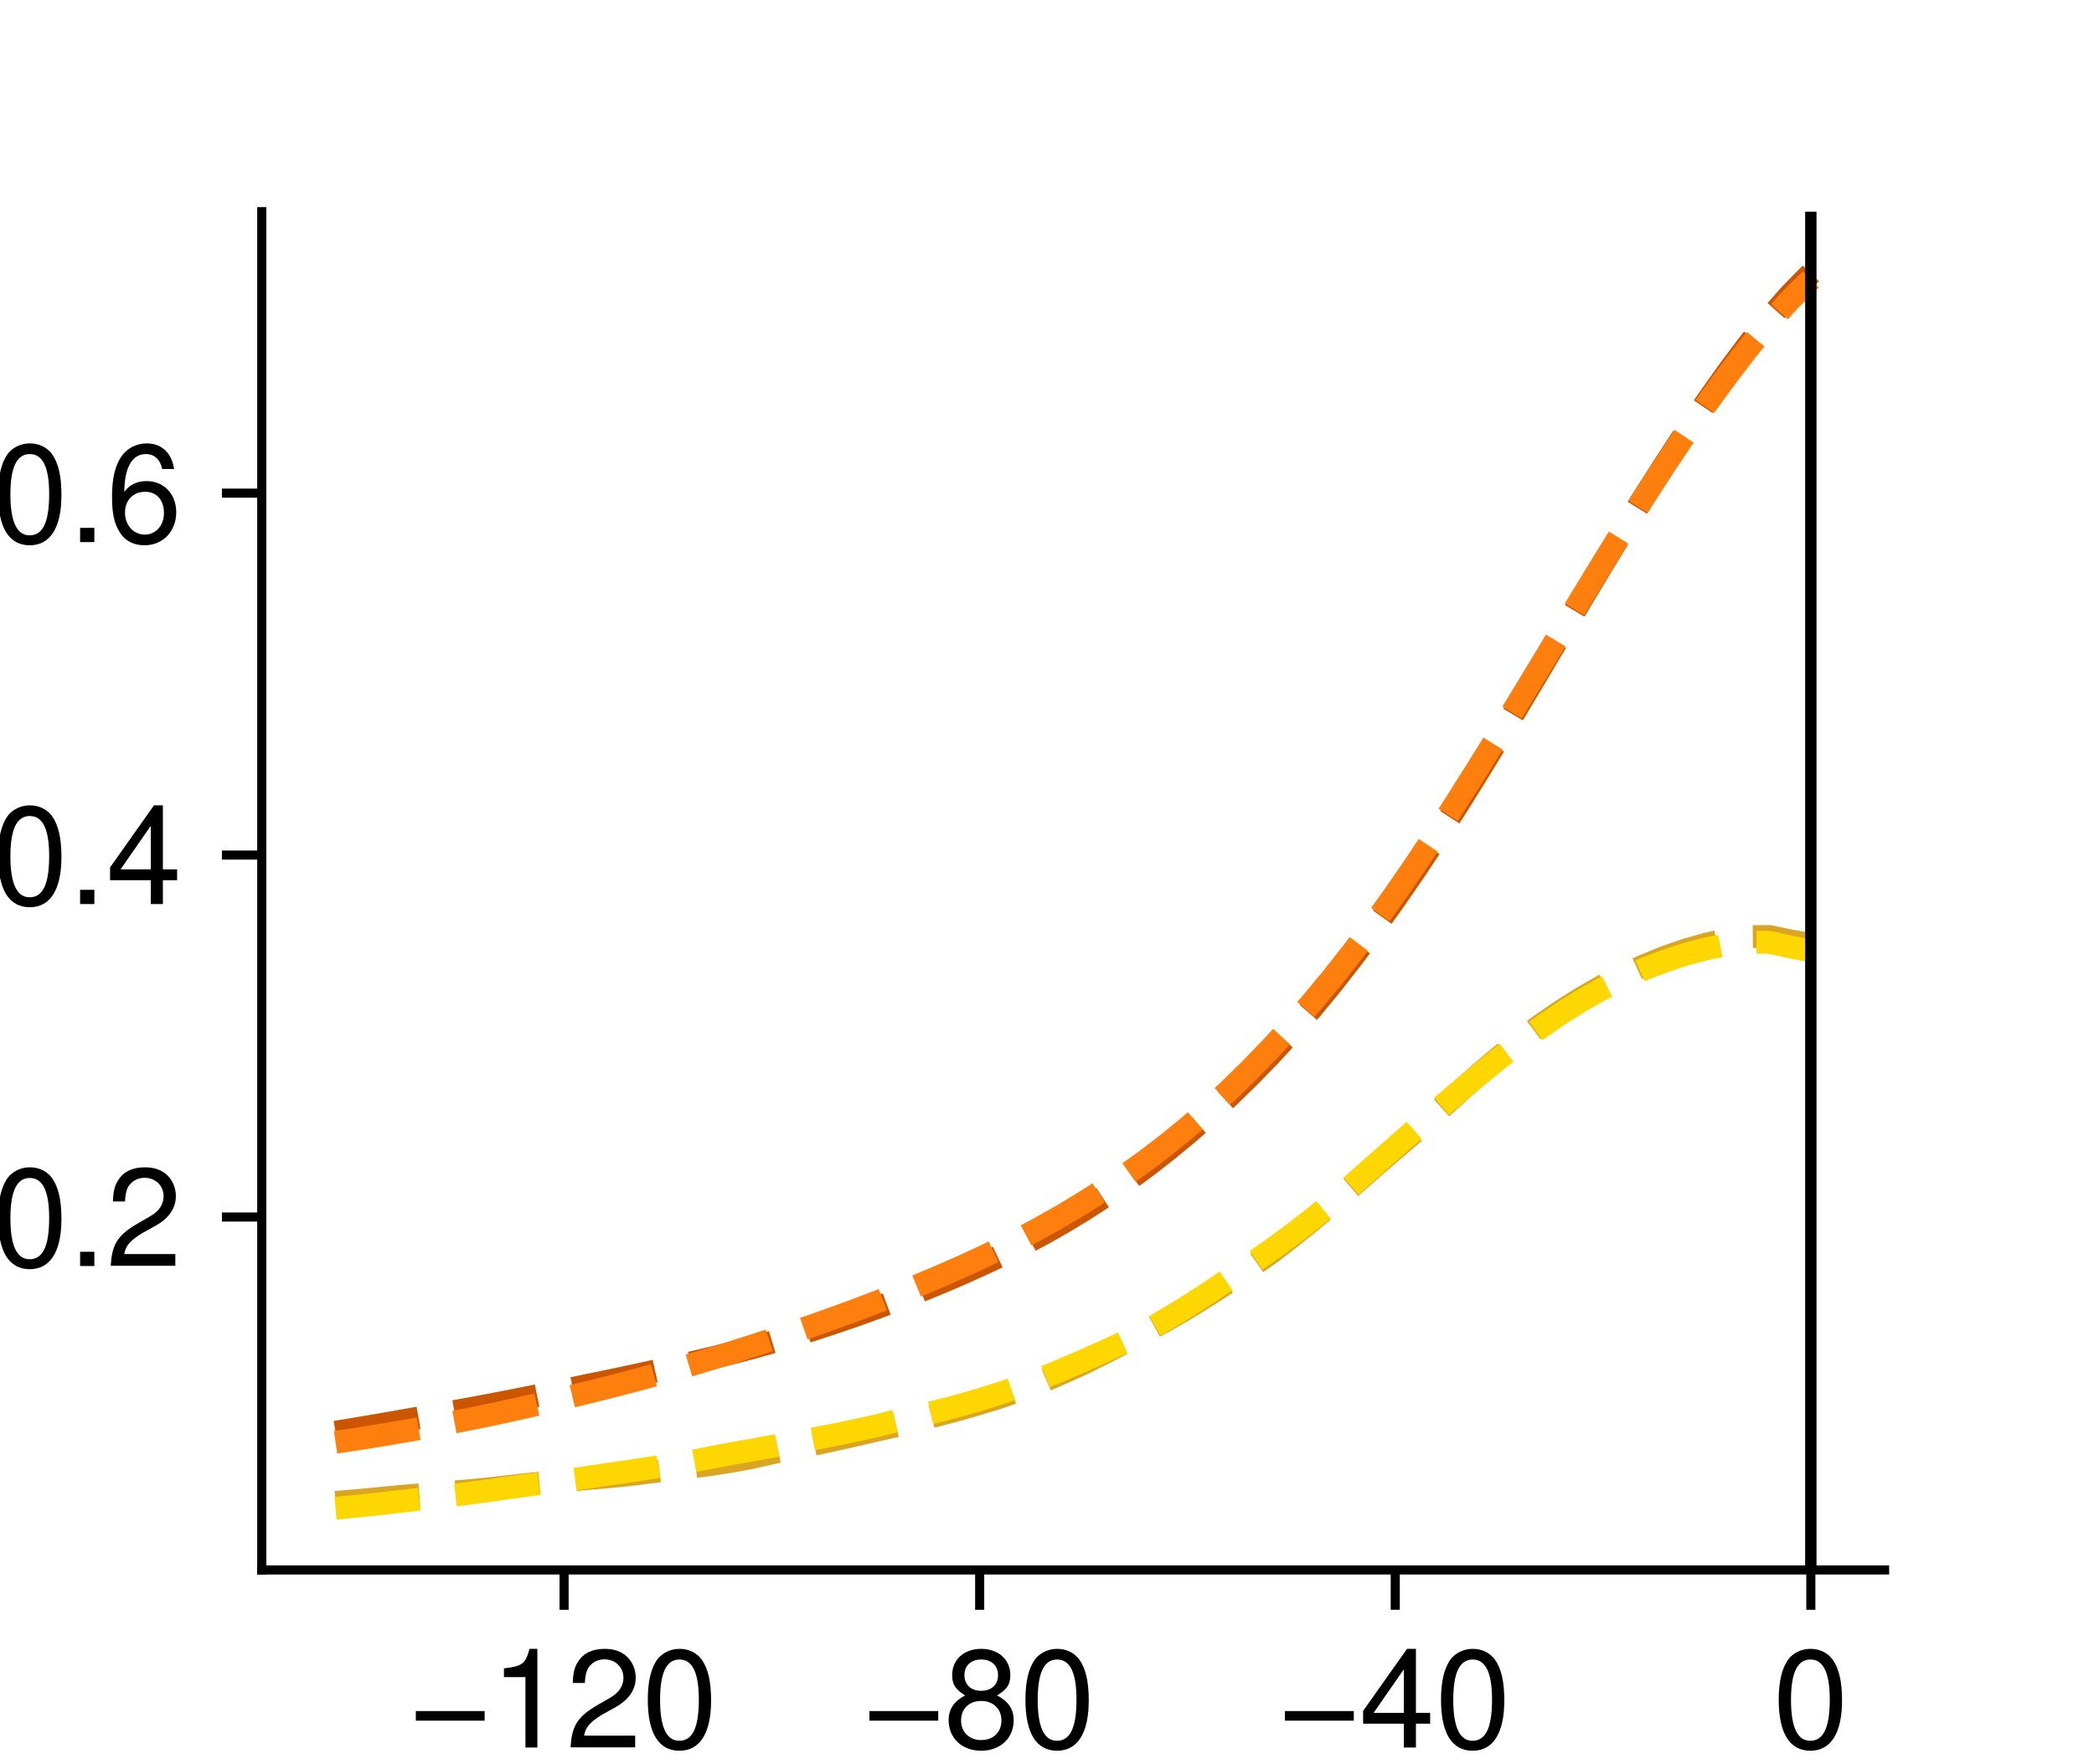
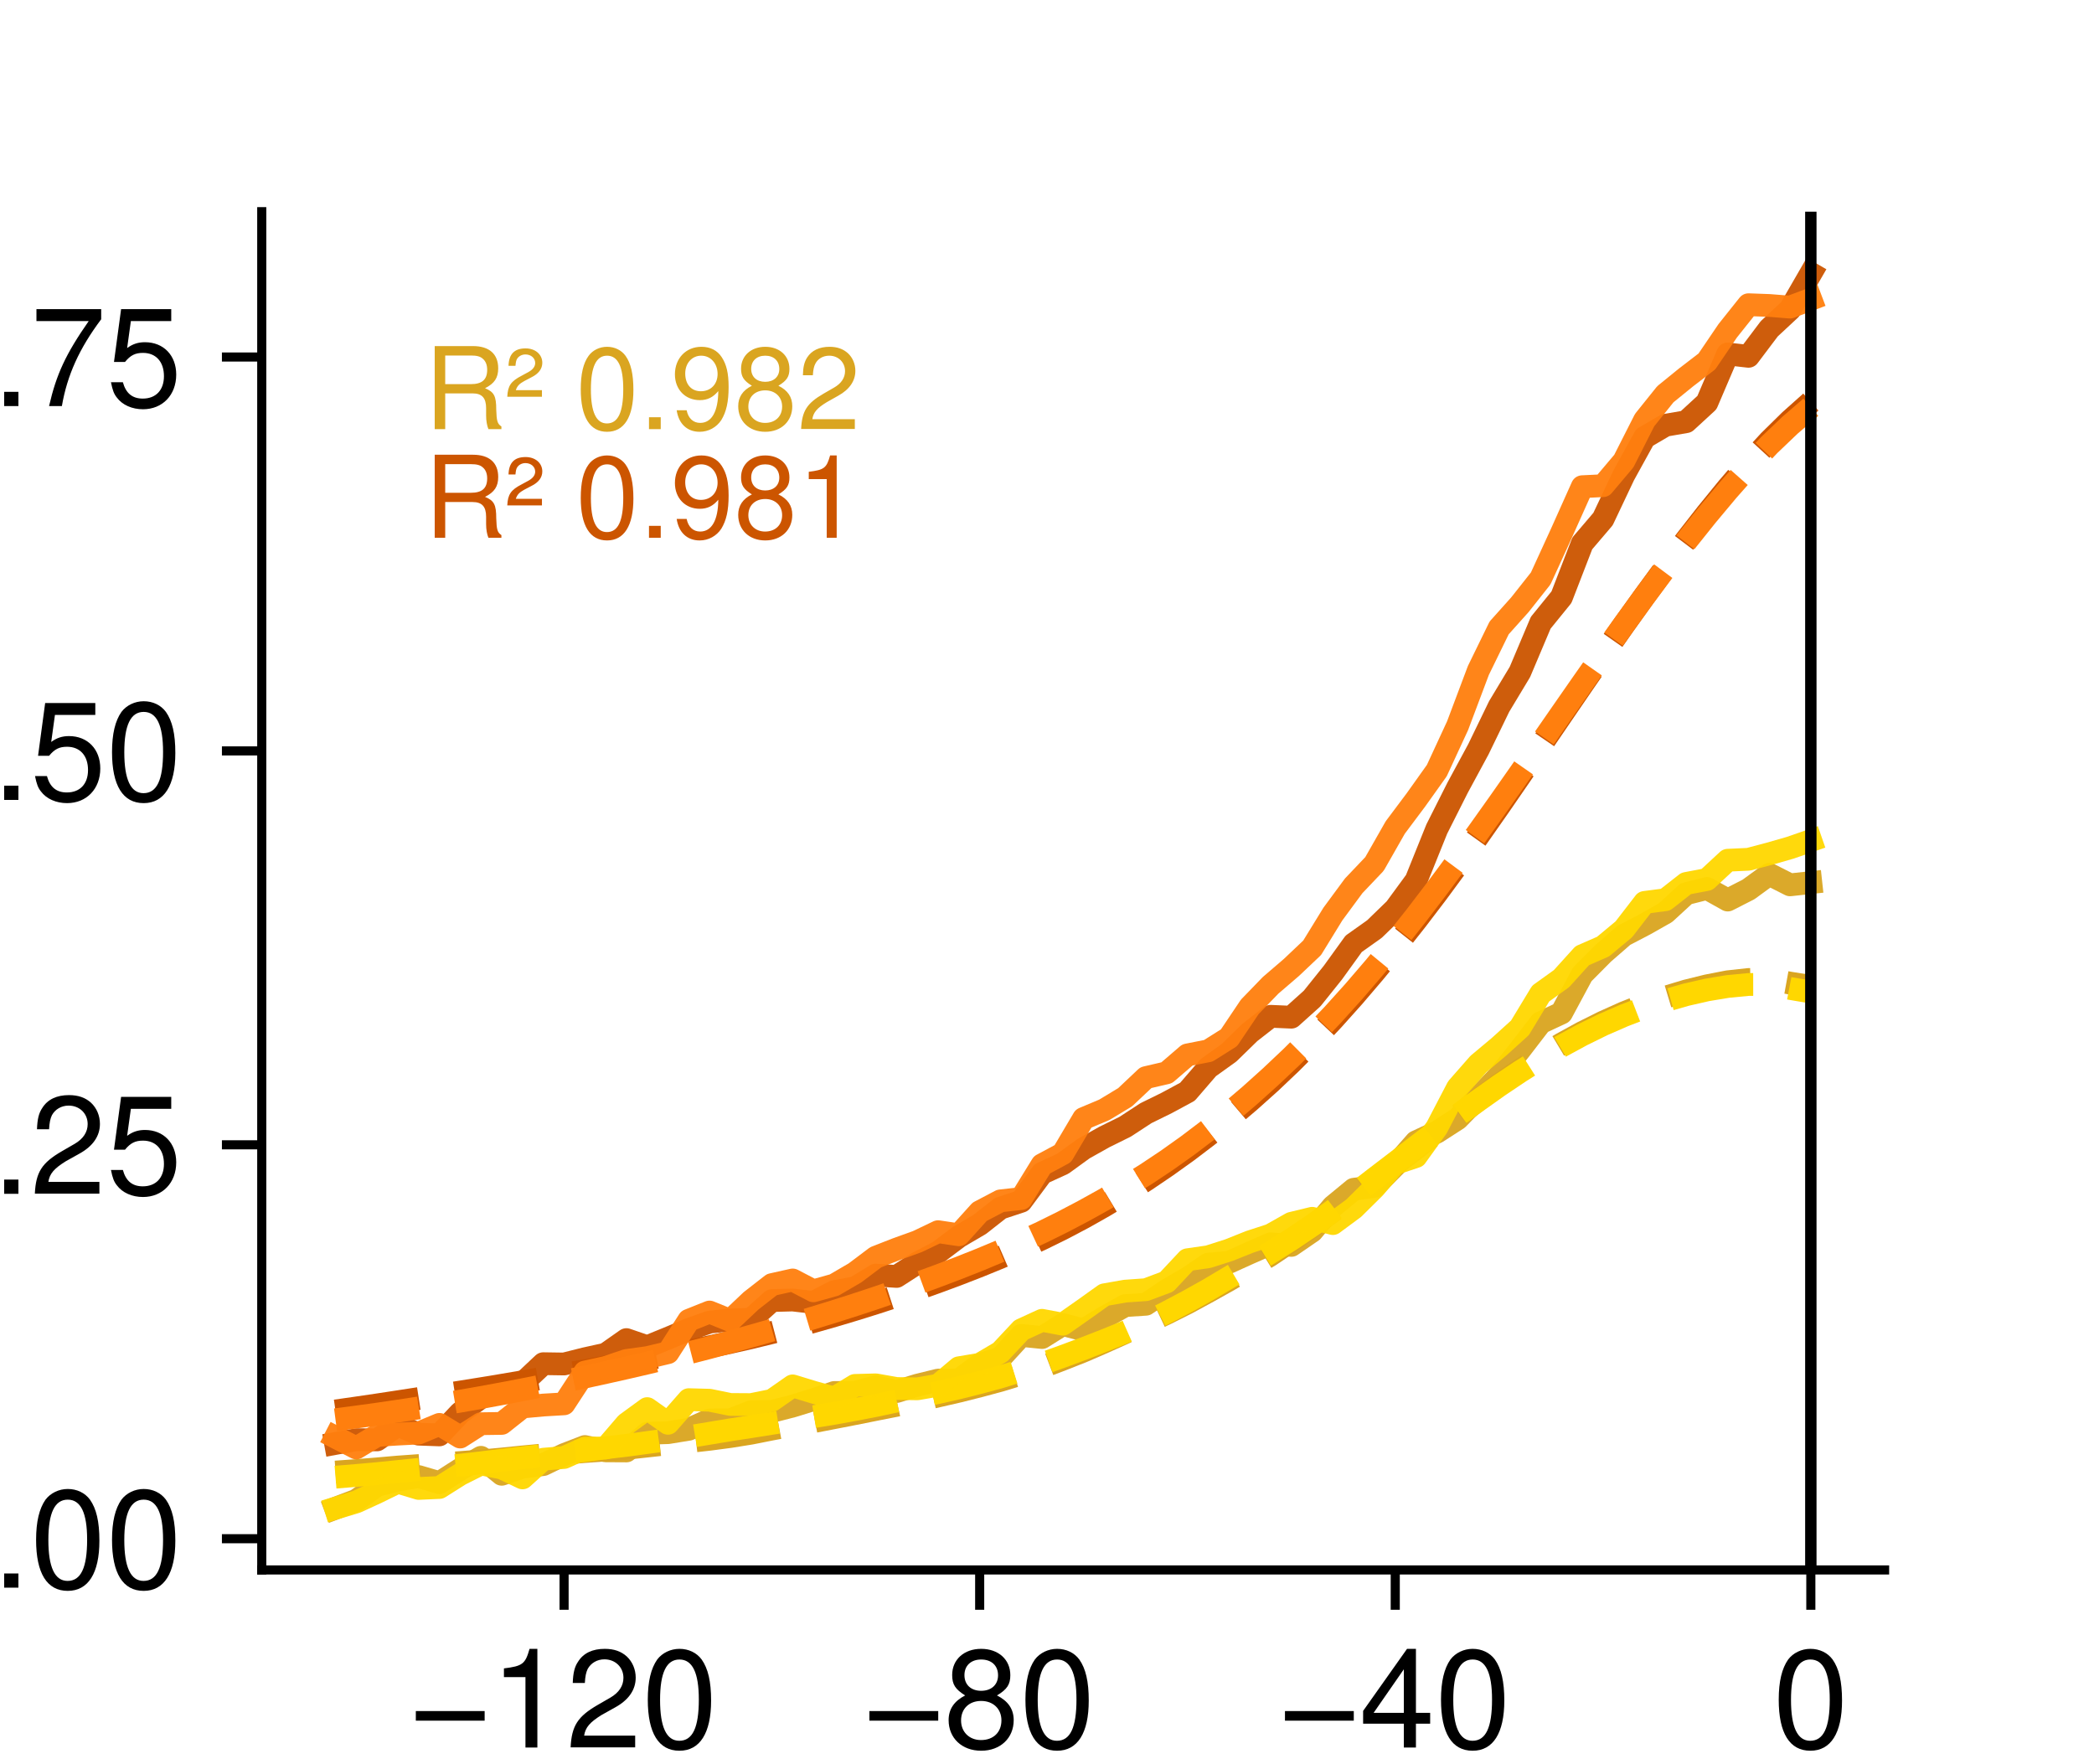
<svg xmlns="http://www.w3.org/2000/svg" xmlns:xlink="http://www.w3.org/1999/xlink" width="184pt" height="155pt" viewBox="0 0 184 155" version="1.1">
  <defs>
    <style type="text/css">*{stroke-linejoin: round; stroke-linecap: butt}</style>
  </defs>
  <g id="figure_1">
    <g id="patch_1">
      <path d="M 0 155  L 184 155  L 184 0  L 0 0  L 0 155  z " style="fill: none; opacity: 0" />
    </g>
    <g id="axes_1">
      <g id="patch_2">
        <path d="M 23 137.95  L 165.6 137.95  L 165.6 18.6  L 23 18.6  L 23 137.95  z " style="fill: none" />
      </g>
      <g id="matplotlib.axis_1">
        <g id="xtick_1">
          <g id="line2d_1">
            <defs>
-               <path id="m3a69047518" d="M 0 0  L 0 3.5  " style="stroke: #000000; stroke-width: 0.8" />
+               <path id="m7ba46221c6" d="M 0 0  L 0 3.5  " style="stroke: #000000; stroke-width: 0.8" />
            </defs>
            <g>
-               <use xlink:href="#m3a69047518" x="49.566" y="137.95" style="stroke: #000000; stroke-width: 0.8" />
+               <use xlink:href="#m7ba46221c6" x="49.566" y="137.95" style="stroke: #000000; stroke-width: 0.8" />
            </g>
          </g>
          <g id="text_1">
            <text style="font: 12px 'Helvetica'; text-anchor: middle" x="49.566" y="153.558" transform="rotate(-0 49.56632 153.5581)">−120</text>
          </g>
        </g>
        <g id="xtick_2">
          <g id="line2d_2">
            <g>
-               <use xlink:href="#m3a69047518" x="86.084" y="137.95" style="stroke: #000000; stroke-width: 0.8" />
+               <use xlink:href="#m7ba46221c6" x="86.084" y="137.95" style="stroke: #000000; stroke-width: 0.8" />
            </g>
          </g>
          <g id="text_2">
            <text style="font: 12px 'Helvetica'; text-anchor: middle" x="86.084" y="153.558" transform="rotate(-0 86.08361 153.5581)">−80</text>
          </g>
        </g>
        <g id="xtick_3">
          <g id="line2d_3">
            <g>
-               <use xlink:href="#m3a69047518" x="122.601" y="137.95" style="stroke: #000000; stroke-width: 0.8" />
+               <use xlink:href="#m7ba46221c6" x="122.601" y="137.95" style="stroke: #000000; stroke-width: 0.8" />
            </g>
          </g>
          <g id="text_3">
            <text style="font: 12px 'Helvetica'; text-anchor: middle" x="122.601" y="153.558" transform="rotate(-0 122.6009 153.5581)">−40</text>
          </g>
        </g>
        <g id="xtick_4">
          <g id="line2d_4">
            <g>
-               <use xlink:href="#m3a69047518" x="159.118" y="137.95" style="stroke: #000000; stroke-width: 0.8" />
+               <use xlink:href="#m7ba46221c6" x="159.118" y="137.95" style="stroke: #000000; stroke-width: 0.8" />
            </g>
          </g>
          <g id="text_4">
            <text style="font: 12px 'Helvetica'; text-anchor: middle" x="159.118" y="153.558" transform="rotate(-0 159.1182 153.5581)">0</text>
          </g>
        </g>
        <g id="text_5">
          <text style="font: 12px 'Helvetica'; text-anchor: middle" x="94.3" y="168.756" transform="rotate(-0 94.3 168.7556)">time (ms)</text>
        </g>
      </g>
      <g id="matplotlib.axis_2">
        <g id="ytick_1">
          <g id="line2d_5">
            <defs>
-               <path id="m36bfc80500" d="M 0 0  L -3.5 0  " style="stroke: #000000; stroke-width: 0.8" />
+               <path id="ma162ec13ef" d="M 0 0  L -3.5 0  " style="stroke: #000000; stroke-width: 0.8" />
            </defs>
            <g>
-               <use xlink:href="#m36bfc80500" x="23" y="106.936" style="stroke: #000000; stroke-width: 0.8" />
+               <use xlink:href="#ma162ec13ef" x="23" y="135.206" style="stroke: #000000; stroke-width: 0.8" />
            </g>
          </g>
          <g id="text_6">
-             <text style="font: 12px 'Helvetica'; text-anchor: end" x="16" y="111.24" transform="rotate(-0 16 111.2402)">0.2</text>
+             <text style="font: 12px 'Helvetica'; text-anchor: end" x="16" y="139.51" transform="rotate(-0 16 139.5104)">0.00</text>
          </g>
        </g>
        <g id="ytick_2">
          <g id="line2d_6">
            <g>
-               <use xlink:href="#m36bfc80500" x="23" y="75.134" style="stroke: #000000; stroke-width: 0.8" />
+               <use xlink:href="#ma162ec13ef" x="23" y="100.595" style="stroke: #000000; stroke-width: 0.8" />
            </g>
          </g>
          <g id="text_7">
-             <text style="font: 12px 'Helvetica'; text-anchor: end" x="16" y="79.438" transform="rotate(-0 16 79.43816)">0.4</text>
+             <text style="font: 12px 'Helvetica'; text-anchor: end" x="16" y="104.899" transform="rotate(-0 16 104.899)">0.25</text>
          </g>
        </g>
        <g id="ytick_3">
          <g id="line2d_7">
            <g>
-               <use xlink:href="#m36bfc80500" x="23" y="43.332" style="stroke: #000000; stroke-width: 0.8" />
+               <use xlink:href="#ma162ec13ef" x="23" y="65.984" style="stroke: #000000; stroke-width: 0.8" />
            </g>
          </g>
          <g id="text_8">
-             <text style="font: 12px 'Helvetica'; text-anchor: end" x="16" y="47.636" transform="rotate(-0 16 47.63612)">0.6</text>
+             <text style="font: 12px 'Helvetica'; text-anchor: end" x="16" y="70.288" transform="rotate(-0 16 70.28764)">0.50</text>
+           </g>
+         </g>
+         <g id="ytick_4">
+           <g id="line2d_8">
+             <g>
+               <use xlink:href="#ma162ec13ef" x="23" y="31.372" style="stroke: #000000; stroke-width: 0.8" />
+             </g>
+           </g>
+           <g id="text_9">
+             <text style="font: 12px 'Helvetica'; text-anchor: end" x="16" y="35.676" transform="rotate(-0 16 35.67626)">0.75</text>
          </g>
        </g>
      </g>
-       <g id="line2d_8">
-         <path d="M 29.482 132.009  L 31.308 131.859  L 33.134 131.689  L 34.959 131.504  L 36.785 131.354  L 38.611 131.204  L 40.437 131.051  L 42.263 130.889  L 44.089 130.695  L 45.915 130.482  L 47.74 130.287  L 49.566 130.11  L 51.392 129.94  L 53.218 129.785  L 55.044 129.614  L 56.87 129.387  L 58.696 129.154  L 60.522 128.936  L 62.347 128.703  L 64.173 128.425  L 65.999 128.087  L 67.825 127.671  L 69.651 127.28  L 71.477 126.924  L 73.303 126.52  L 75.128 126.111  L 76.954 125.692  L 78.78 125.278  L 80.606 124.808  L 82.432 124.334  L 84.258 123.851  L 86.084 123.322  L 87.909 122.758  L 89.735 122.117  L 91.561 121.423  L 93.387 120.625  L 95.213 119.794  L 97.039 118.882  L 98.865 117.938  L 100.691 116.984  L 102.516 115.991  L 104.342 114.936  L 106.168 113.797  L 107.994 112.622  L 109.82 111.391  L 111.646 110.106  L 113.472 108.694  L 115.297 107.227  L 117.123 105.684  L 118.949 104.107  L 120.775 102.496  L 122.601 100.93  L 124.427 99.348  L 126.253 97.715  L 128.078 96.067  L 129.904 94.438  L 131.73 92.888  L 133.556 91.427  L 135.382 90.059  L 137.208 88.805  L 139.034 87.654  L 140.86 86.608  L 142.685 85.665  L 144.511 84.829  L 146.337 84.088  L 148.163 83.456  L 149.989 82.939  L 151.815 82.53  L 153.641 82.3  L 155.466 82.283  L 157.292 82.664  L 159.118 82.999  " clip-path="url(#p0319354096)" style="fill: none; stroke-dasharray: 7.4,3.2; stroke-dashoffset: 0; stroke: #daa520; stroke-width: 2" />
-       </g>
      <g id="line2d_9">
-         <path d="M 29.482 132.525  L 31.308 132.353  L 33.134 132.167  L 34.959 131.953  L 36.785 131.739  L 38.611 131.524  L 40.437 131.313  L 42.263 131.075  L 44.089 130.815  L 45.915 130.563  L 47.74 130.327  L 49.566 130.088  L 51.392 129.849  L 53.218 129.565  L 55.044 129.312  L 56.87 129.032  L 58.696 128.741  L 60.522 128.447  L 62.347 128.098  L 64.173 127.748  L 65.999 127.429  L 67.825 127.093  L 69.651 126.758  L 71.477 126.422  L 73.303 126.081  L 75.128 125.699  L 76.954 125.293  L 78.78 124.845  L 80.606 124.413  L 82.432 123.986  L 84.258 123.509  L 86.084 122.983  L 87.909 122.411  L 89.735 121.756  L 91.561 121.089  L 93.387 120.335  L 95.213 119.553  L 97.039 118.736  L 98.865 117.887  L 100.691 116.957  L 102.516 115.898  L 104.342 114.788  L 106.168 113.615  L 107.994 112.369  L 109.82 111.126  L 111.646 109.853  L 113.472 108.527  L 115.297 107.116  L 117.123 105.605  L 118.949 104.011  L 120.775 102.388  L 122.601 100.784  L 124.427 99.168  L 126.253 97.557  L 128.078 96.012  L 129.904 94.501  L 131.73 93.013  L 133.556 91.606  L 135.382 90.277  L 137.208 89.022  L 139.034 87.885  L 140.86 86.856  L 142.685 85.943  L 144.511 85.134  L 146.337 84.436  L 148.163 83.834  L 149.989 83.354  L 151.815 83.005  L 153.641 82.804  L 155.466 82.801  L 157.292 83.204  L 159.118 83.563  " clip-path="url(#p0319354096)" style="fill: none; stroke-dasharray: 7.4,3.2; stroke-dashoffset: 0; stroke: #ffd700; stroke-width: 2" />
+         <path d="M 29.482 129.347  L 31.308 129.216  L 33.134 129.069  L 34.959 128.908  L 36.785 128.778  L 38.611 128.647  L 40.437 128.513  L 42.263 128.372  L 44.089 128.203  L 45.915 128.018  L 47.74 127.848  L 49.566 127.694  L 51.392 127.546  L 53.218 127.411  L 55.044 127.262  L 56.87 127.065  L 58.696 126.862  L 60.522 126.672  L 62.347 126.469  L 64.173 126.227  L 65.999 125.933  L 67.825 125.57  L 69.651 125.23  L 71.477 124.92  L 73.303 124.568  L 75.128 124.212  L 76.954 123.847  L 78.78 123.487  L 80.606 123.078  L 82.432 122.665  L 84.258 122.244  L 86.084 121.784  L 87.909 121.293  L 89.735 120.735  L 91.561 120.131  L 93.387 119.436  L 95.213 118.712  L 97.039 117.918  L 98.865 117.096  L 100.691 116.265  L 102.516 115.401  L 104.342 114.483  L 106.168 113.491  L 107.994 112.468  L 109.82 111.396  L 111.646 110.277  L 113.472 109.048  L 115.297 107.77  L 117.123 106.427  L 118.949 105.054  L 120.775 103.651  L 122.601 102.288  L 124.427 100.911  L 126.253 99.489  L 128.078 98.054  L 129.904 96.636  L 131.73 95.286  L 133.556 94.014  L 135.382 92.823  L 137.208 91.731  L 139.034 90.729  L 140.86 89.818  L 142.685 88.997  L 144.511 88.269  L 146.337 87.624  L 148.163 87.074  L 149.989 86.623  L 151.815 86.267  L 153.641 86.067  L 155.466 86.053  L 157.292 86.384  L 159.118 86.676  " clip-path="url(#p5e525ee23d)" style="fill: none; stroke-dasharray: 7.4,3.2; stroke-dashoffset: 0; stroke: #daa520; stroke-width: 2" />
      </g>
      <g id="line2d_10">
-         <path d="M 29.482 125.843  L 31.308 125.543  L 33.134 125.235  L 34.959 124.916  L 36.785 124.593  L 38.611 124.267  L 40.437 123.936  L 42.263 123.6  L 44.089 123.253  L 45.915 122.894  L 47.74 122.526  L 49.566 122.153  L 51.392 121.776  L 53.218 121.398  L 55.044 121.016  L 56.87 120.621  L 58.696 120.214  L 60.522 119.797  L 62.347 119.368  L 64.173 118.922  L 65.999 118.448  L 67.825 117.935  L 69.651 117.391  L 71.477 116.824  L 73.303 116.226  L 75.128 115.599  L 76.954 114.943  L 78.78 114.261  L 80.606 113.545  L 82.432 112.798  L 84.258 112.018  L 86.084 111.202  L 87.909 110.345  L 89.735 109.437  L 91.561 108.473  L 93.387 107.439  L 95.213 106.333  L 97.039 105.148  L 98.865 103.883  L 100.691 102.541  L 102.516 101.122  L 104.342 99.619  L 106.168 98.025  L 107.994 96.339  L 109.82 94.558  L 111.646 92.68  L 113.472 90.689  L 115.297 88.583  L 117.123 86.358  L 118.949 84.016  L 120.775 81.558  L 122.601 79  L 124.427 76.347  L 126.253 73.595  L 128.078 70.749  L 129.904 67.818  L 131.73 64.821  L 133.556 61.778  L 135.382 58.707  L 137.208 55.629  L 139.034 52.563  L 140.86 49.524  L 142.685 46.529  L 144.511 43.592  L 146.337 40.726  L 148.163 37.945  L 149.989 35.261  L 151.815 32.687  L 153.641 30.245  L 155.466 27.963  L 157.292 25.897  L 159.118 24.025  " clip-path="url(#p0319354096)" style="fill: none; stroke-dasharray: 7.4,3.2; stroke-dashoffset: 0; stroke: #cc5500; stroke-width: 2" />
+         <path d="M 29.482 132.525  L 31.308 131.834  L 33.134 130.516  L 34.959 130.049  L 36.785 129.745  L 38.611 130.28  L 40.437 129.11  L 42.263 128.053  L 44.089 129.544  L 45.915 128.919  L 47.74 128.692  L 49.566 127.814  L 51.392 127.107  L 53.218 127.484  L 55.044 127.494  L 56.87 125.941  L 58.696 125.886  L 60.522 125.59  L 62.347 124.772  L 64.173 124.755  L 65.999 124.047  L 67.825 124.021  L 69.651 123.55  L 71.477 122.986  L 73.303 122.358  L 75.128 122.342  L 76.954 121.853  L 78.78 122.275  L 80.606 121.717  L 82.432 121.268  L 84.258 121.254  L 86.084 119.897  L 87.909 119.335  L 89.735 117.342  L 91.561 117.528  L 93.387 116.387  L 95.213 116.862  L 97.039 115.75  L 98.865 114.724  L 100.691 114.604  L 102.516 113.377  L 104.342 112.314  L 106.168 111.082  L 107.994 110.918  L 109.82 110.092  L 111.646 109.292  L 113.472 109.433  L 115.297 108.179  L 117.123 106.005  L 118.949 104.501  L 120.775 104.248  L 122.601 102.405  L 124.427 100.33  L 126.253 99.483  L 128.078 98.308  L 129.904 96.432  L 131.73 94.531  L 133.556 92.241  L 135.382 89.866  L 137.208 89.013  L 139.034 85.617  L 140.86 83.777  L 142.685 82.189  L 144.511 81.236  L 146.337 80.205  L 148.163 78.528  L 149.989 78.067  L 151.815 79.087  L 153.641 78.157  L 155.466 76.826  L 157.292 77.751  L 159.118 77.552  " clip-path="url(#p5e525ee23d)" style="fill: none; stroke: #daa520; stroke-opacity: 0.95; stroke-width: 2; stroke-linecap: square" />
      </g>
      <g id="line2d_11">
-         <path d="M 29.482 126.73  L 31.308 126.455  L 33.134 126.166  L 34.959 125.861  L 36.785 125.54  L 38.611 125.204  L 40.437 124.855  L 42.263 124.489  L 44.089 124.104  L 45.915 123.702  L 47.74 123.287  L 49.566 122.859  L 51.392 122.42  L 53.218 121.962  L 55.044 121.492  L 56.87 121.006  L 58.696 120.503  L 60.522 119.985  L 62.347 119.442  L 64.173 118.876  L 65.999 118.295  L 67.825 117.695  L 69.651 117.079  L 71.477 116.448  L 73.303 115.801  L 75.128 115.133  L 76.954 114.441  L 78.78 113.72  L 80.606 112.973  L 82.432 112.205  L 84.258 111.408  L 86.084 110.575  L 87.909 109.701  L 89.735 108.776  L 91.561 107.799  L 93.387 106.761  L 95.213 105.66  L 97.039 104.495  L 98.865 103.265  L 100.691 101.96  L 102.516 100.563  L 104.342 99.073  L 106.168 97.485  L 107.994 95.792  L 109.82 94.003  L 111.646 92.119  L 113.472 90.137  L 115.297 88.05  L 117.123 85.847  L 118.949 83.522  L 120.775 81.079  L 122.601 78.529  L 124.427 75.876  L 126.253 73.129  L 128.078 70.305  L 129.904 67.414  L 131.73 64.465  L 133.556 61.476  L 135.382 58.462  L 137.208 55.437  L 139.034 52.422  L 140.86 49.434  L 142.685 46.492  L 144.511 43.609  L 146.337 40.801  L 148.163 38.078  L 149.989 35.455  L 151.815 32.948  L 153.641 30.574  L 155.466 28.357  L 157.292 26.356  L 159.118 24.548  " clip-path="url(#p0319354096)" style="fill: none; stroke-dasharray: 7.4,3.2; stroke-dashoffset: 0; stroke: #ff7f0e; stroke-width: 2" />
+         <path d="M 29.482 129.797  L 31.308 129.647  L 33.134 129.485  L 34.959 129.298  L 36.785 129.113  L 38.611 128.926  L 40.437 128.741  L 42.263 128.534  L 44.089 128.308  L 45.915 128.089  L 47.74 127.883  L 49.566 127.675  L 51.392 127.467  L 53.218 127.219  L 55.044 126.999  L 56.87 126.755  L 58.696 126.502  L 60.522 126.246  L 62.347 125.942  L 64.173 125.638  L 65.999 125.359  L 67.825 125.067  L 69.651 124.776  L 71.477 124.483  L 73.303 124.186  L 75.128 123.853  L 76.954 123.5  L 78.78 123.11  L 80.606 122.733  L 82.432 122.362  L 84.258 121.947  L 86.084 121.489  L 87.909 120.99  L 89.735 120.421  L 91.561 119.84  L 93.387 119.183  L 95.213 118.503  L 97.039 117.791  L 98.865 117.051  L 100.691 116.242  L 102.516 115.32  L 104.342 114.353  L 106.168 113.332  L 107.994 112.248  L 109.82 111.165  L 111.646 110.057  L 113.472 108.903  L 115.297 107.674  L 117.123 106.359  L 118.949 104.97  L 120.775 103.557  L 122.601 102.16  L 124.427 100.754  L 126.253 99.351  L 128.078 98.006  L 129.904 96.69  L 131.73 95.395  L 133.556 94.169  L 135.382 93.013  L 137.208 91.92  L 139.034 90.93  L 140.86 90.034  L 142.685 89.239  L 144.511 88.534  L 146.337 87.927  L 148.163 87.403  L 149.989 86.985  L 151.815 86.681  L 153.641 86.506  L 155.466 86.503  L 157.292 86.854  L 159.118 87.167  " clip-path="url(#p5e525ee23d)" style="fill: none; stroke-dasharray: 7.4,3.2; stroke-dashoffset: 0; stroke: #ffd700; stroke-width: 2" />
      </g>
      <g id="line2d_12">
-         <path d="M 159.118 137.95  L 159.118 18.6  " clip-path="url(#p0319354096)" style="fill: none; stroke: #000000; stroke-linecap: square" />
+         <path d="M 29.482 132.523  L 31.308 131.971  L 33.134 131.132  L 34.959 130.238  L 36.785 130.788  L 38.611 130.707  L 40.437 129.554  L 42.263 128.638  L 44.089 128.993  L 45.915 129.862  L 47.74 128.221  L 49.566 128.069  L 51.392 127.244  L 53.218 127.235  L 55.044 125.107  L 56.87 123.774  L 58.696 125.064  L 60.522 122.986  L 62.347 123.036  L 64.173 123.409  L 65.999 123.421  L 67.825 123.051  L 69.651 121.776  L 71.477 122.334  L 73.303 122.844  L 75.128 121.735  L 76.954 121.685  L 78.78 122.007  L 80.606 122.036  L 82.432 121.718  L 84.258 120.185  L 86.084 119.879  L 87.909 118.805  L 89.735 116.855  L 91.561 116.015  L 93.387 116.358  L 95.213 115.078  L 97.039 113.773  L 98.865 113.452  L 100.691 113.323  L 102.516 112.641  L 104.342 110.693  L 106.168 110.43  L 107.994 109.846  L 109.82 109.117  L 111.646 108.522  L 113.472 107.493  L 115.297 107.051  L 117.123 107.516  L 118.949 106.165  L 120.775 104.358  L 122.601 102.235  L 124.427 101.623  L 126.253 99.078  L 128.078 95.578  L 129.904 93.498  L 131.73 91.969  L 133.556 90.317  L 135.382 87.302  L 137.208 85.992  L 139.034 83.975  L 140.86 83.177  L 142.685 81.66  L 144.511 79.294  L 146.337 79.057  L 148.163 77.628  L 149.989 77.281  L 151.815 75.588  L 153.641 75.504  L 155.466 75.021  L 157.292 74.497  L 159.118 73.863  " clip-path="url(#p5e525ee23d)" style="fill: none; stroke: #ffd700; stroke-opacity: 0.95; stroke-width: 2; stroke-linecap: square" />
+       </g>
+       <g id="line2d_13">
+         <path d="M 29.482 123.979  L 31.308 123.718  L 33.134 123.45  L 34.959 123.172  L 36.785 122.891  L 38.611 122.606  L 40.437 122.318  L 42.263 122.026  L 44.089 121.724  L 45.915 121.412  L 47.74 121.091  L 49.566 120.766  L 51.392 120.438  L 53.218 120.108  L 55.044 119.776  L 56.87 119.433  L 58.696 119.078  L 60.522 118.715  L 62.347 118.342  L 64.173 117.953  L 65.999 117.54  L 67.825 117.094  L 69.651 116.62  L 71.477 116.126  L 73.303 115.605  L 75.128 115.059  L 76.954 114.488  L 78.78 113.895  L 80.606 113.272  L 82.432 112.621  L 84.258 111.942  L 86.084 111.231  L 87.909 110.485  L 89.735 109.695  L 91.561 108.855  L 93.387 107.955  L 95.213 106.992  L 97.039 105.96  L 98.865 104.859  L 100.691 103.691  L 102.516 102.455  L 104.342 101.147  L 106.168 99.759  L 107.994 98.291  L 109.82 96.74  L 111.646 95.105  L 113.472 93.371  L 115.297 91.538  L 117.123 89.6  L 118.949 87.561  L 120.775 85.421  L 122.601 83.194  L 124.427 80.884  L 126.253 78.488  L 128.078 76.01  L 129.904 73.458  L 131.73 70.849  L 133.556 68.199  L 135.382 65.525  L 137.208 62.846  L 139.034 60.176  L 140.86 57.53  L 142.685 54.922  L 144.511 52.366  L 146.337 49.87  L 148.163 47.448  L 149.989 45.112  L 151.815 42.871  L 153.641 40.745  L 155.466 38.758  L 157.292 36.959  L 159.118 35.329  " clip-path="url(#p5e525ee23d)" style="fill: none; stroke-dasharray: 7.4,3.2; stroke-dashoffset: 0; stroke: #cc5500; stroke-width: 2" />
+       </g>
+       <g id="line2d_14">
+         <path d="M 29.482 126.833  L 31.308 126.503  L 33.134 126.521  L 34.959 125.225  L 36.785 126.018  L 38.611 126.084  L 40.437 124.151  L 42.263 122.796  L 44.089 122.123  L 45.915 121.543  L 47.74 119.826  L 49.566 119.853  L 51.392 119.393  L 53.218 118.989  L 55.044 117.709  L 56.87 118.336  L 58.696 117.59  L 60.522 116.822  L 62.347 116.173  L 64.173 115.981  L 65.999 115.924  L 67.825 114.28  L 69.651 114.231  L 71.477 114.442  L 73.303 113.495  L 75.128 113.162  L 76.954 112.041  L 78.78 112.16  L 80.606 110.984  L 82.432 110.032  L 84.258 108.662  L 86.084 107.592  L 87.909 106.159  L 89.735 105.557  L 91.561 103.095  L 93.387 102.257  L 95.213 100.932  L 97.039 99.909  L 98.865 99.007  L 100.691 97.815  L 102.516 96.917  L 104.342 95.932  L 106.168 93.815  L 107.994 92.505  L 109.82 90.725  L 111.646 89.301  L 113.472 89.38  L 115.297 87.74  L 117.123 85.461  L 118.949 82.931  L 120.775 81.634  L 122.601 79.863  L 124.427 77.373  L 126.253 72.841  L 128.078 69.22  L 129.904 65.842  L 131.73 62.078  L 133.556 59.043  L 135.382 54.722  L 137.208 52.473  L 139.034 47.748  L 140.86 45.606  L 142.685 41.75  L 144.511 38.436  L 146.337 37.368  L 148.163 37.053  L 149.989 35.373  L 151.815 31.102  L 153.641 31.31  L 155.466 28.889  L 157.292 27.189  L 159.118 24.025  " clip-path="url(#p5e525ee23d)" style="fill: none; stroke: #cc5500; stroke-opacity: 0.95; stroke-width: 2; stroke-linecap: square" />
+       </g>
+       <g id="line2d_15">
+         <path d="M 29.482 124.752  L 31.308 124.512  L 33.134 124.26  L 34.959 123.994  L 36.785 123.715  L 38.611 123.423  L 40.437 123.119  L 42.263 122.8  L 44.089 122.465  L 45.915 122.115  L 47.74 121.753  L 49.566 121.381  L 51.392 120.998  L 53.218 120.6  L 55.044 120.19  L 56.87 119.767  L 58.696 119.33  L 60.522 118.878  L 62.347 118.406  L 64.173 117.913  L 65.999 117.407  L 67.825 116.885  L 69.651 116.349  L 71.477 115.799  L 73.303 115.236  L 75.128 114.654  L 76.954 114.051  L 78.78 113.423  L 80.606 112.774  L 82.432 112.105  L 84.258 111.411  L 86.084 110.686  L 87.909 109.925  L 89.735 109.119  L 91.561 108.269  L 93.387 107.365  L 95.213 106.406  L 97.039 105.392  L 98.865 104.321  L 100.691 103.184  L 102.516 101.969  L 104.342 100.671  L 106.168 99.288  L 107.994 97.814  L 109.82 96.257  L 111.646 94.616  L 113.472 92.891  L 115.297 91.073  L 117.123 89.155  L 118.949 87.131  L 120.775 85.004  L 122.601 82.784  L 124.427 80.474  L 126.253 78.082  L 128.078 75.623  L 129.904 73.106  L 131.73 70.539  L 133.556 67.936  L 135.382 65.312  L 137.208 62.678  L 139.034 60.053  L 140.86 57.452  L 142.685 54.89  L 144.511 52.38  L 146.337 49.935  L 148.163 47.564  L 149.989 45.281  L 151.815 43.098  L 153.641 41.031  L 155.466 39.101  L 157.292 37.358  L 159.118 35.784  " clip-path="url(#p5e525ee23d)" style="fill: none; stroke-dasharray: 7.4,3.2; stroke-dashoffset: 0; stroke: #ff7f0e; stroke-width: 2" />
+       </g>
+       <g id="line2d_16">
+         <path d="M 29.482 126.29  L 31.308 127.23  L 33.134 126.128  L 34.959 126.013  L 36.785 125.92  L 38.611 125.161  L 40.437 126.271  L 42.263 125.101  L 44.089 125.074  L 45.915 123.629  L 47.74 123.461  L 49.566 123.353  L 51.392 120.561  L 53.218 120.159  L 55.044 119.544  L 56.87 119.293  L 58.696 118.858  L 60.522 116.015  L 62.347 115.287  L 64.173 116.028  L 65.999 114.301  L 67.825 112.878  L 69.651 112.47  L 71.477 113.423  L 73.303 112.913  L 75.128 111.848  L 76.954 110.474  L 78.78 109.758  L 80.606 109.1  L 82.432 108.227  L 84.258 108.5  L 86.084 106.478  L 87.909 105.519  L 89.735 105.317  L 91.561 102.351  L 93.387 101.372  L 95.213 98.286  L 97.039 97.517  L 98.865 96.414  L 100.691 94.69  L 102.516 94.265  L 104.342 92.694  L 106.168 92.335  L 107.994 91.186  L 109.82 88.469  L 111.646 86.581  L 113.472 85.013  L 115.297 83.284  L 117.123 80.313  L 118.949 77.836  L 120.775 75.917  L 122.601 72.712  L 124.427 70.273  L 126.253 67.711  L 128.078 63.766  L 129.904 58.914  L 131.73 55.174  L 133.556 53.135  L 135.382 50.827  L 137.208 46.842  L 139.034 42.765  L 140.86 42.677  L 142.685 40.517  L 144.511 36.915  L 146.337 34.64  L 148.163 33.157  L 149.989 31.755  L 151.815 29.065  L 153.641 26.775  L 155.466 26.841  L 157.292 26.985  L 159.118 26.295  " clip-path="url(#p5e525ee23d)" style="fill: none; stroke: #ff7f0e; stroke-opacity: 0.95; stroke-width: 2; stroke-linecap: square" />
+       </g>
+       <g id="line2d_17">
+         <path d="M 159.118 137.95  L 159.118 18.6  " clip-path="url(#p5e525ee23d)" style="fill: none; stroke: #000000; stroke-linecap: square" />
      </g>
      <g id="patch_3">
        <path d="M 23 137.95  L 23 18.6  " style="fill: none; stroke: #000000; stroke-width: 0.8; stroke-linejoin: miter; stroke-linecap: square" />
      </g>
      <g id="patch_4">
        <path d="M 23 137.95  L 165.6 137.95  " style="fill: none; stroke: #000000; stroke-width: 0.8; stroke-linejoin: miter; stroke-linecap: square" />
      </g>
+       <g id="text_10">
+         <text style="fill: #daa520; font: 10px 'Helvetica'; text-anchor: start" x="37.26" y="37.708" transform="rotate(-0 37.26 37.70844)">R² 0.982</text>
+       </g>
+       <g id="text_11">
+         <text style="fill: #cc5500; font: 10px 'Helvetica'; text-anchor: start" x="37.26" y="47.256" transform="rotate(-0 37.26 47.25644)">R² 0.981</text>
+       </g>
    </g>
  </g>
  <defs>
-     <clipPath id="p0319354096">
+     <clipPath id="p5e525ee23d">
      <rect x="23" y="18.6" width="142.6" height="119.35" />
    </clipPath>
  </defs>
</svg>
